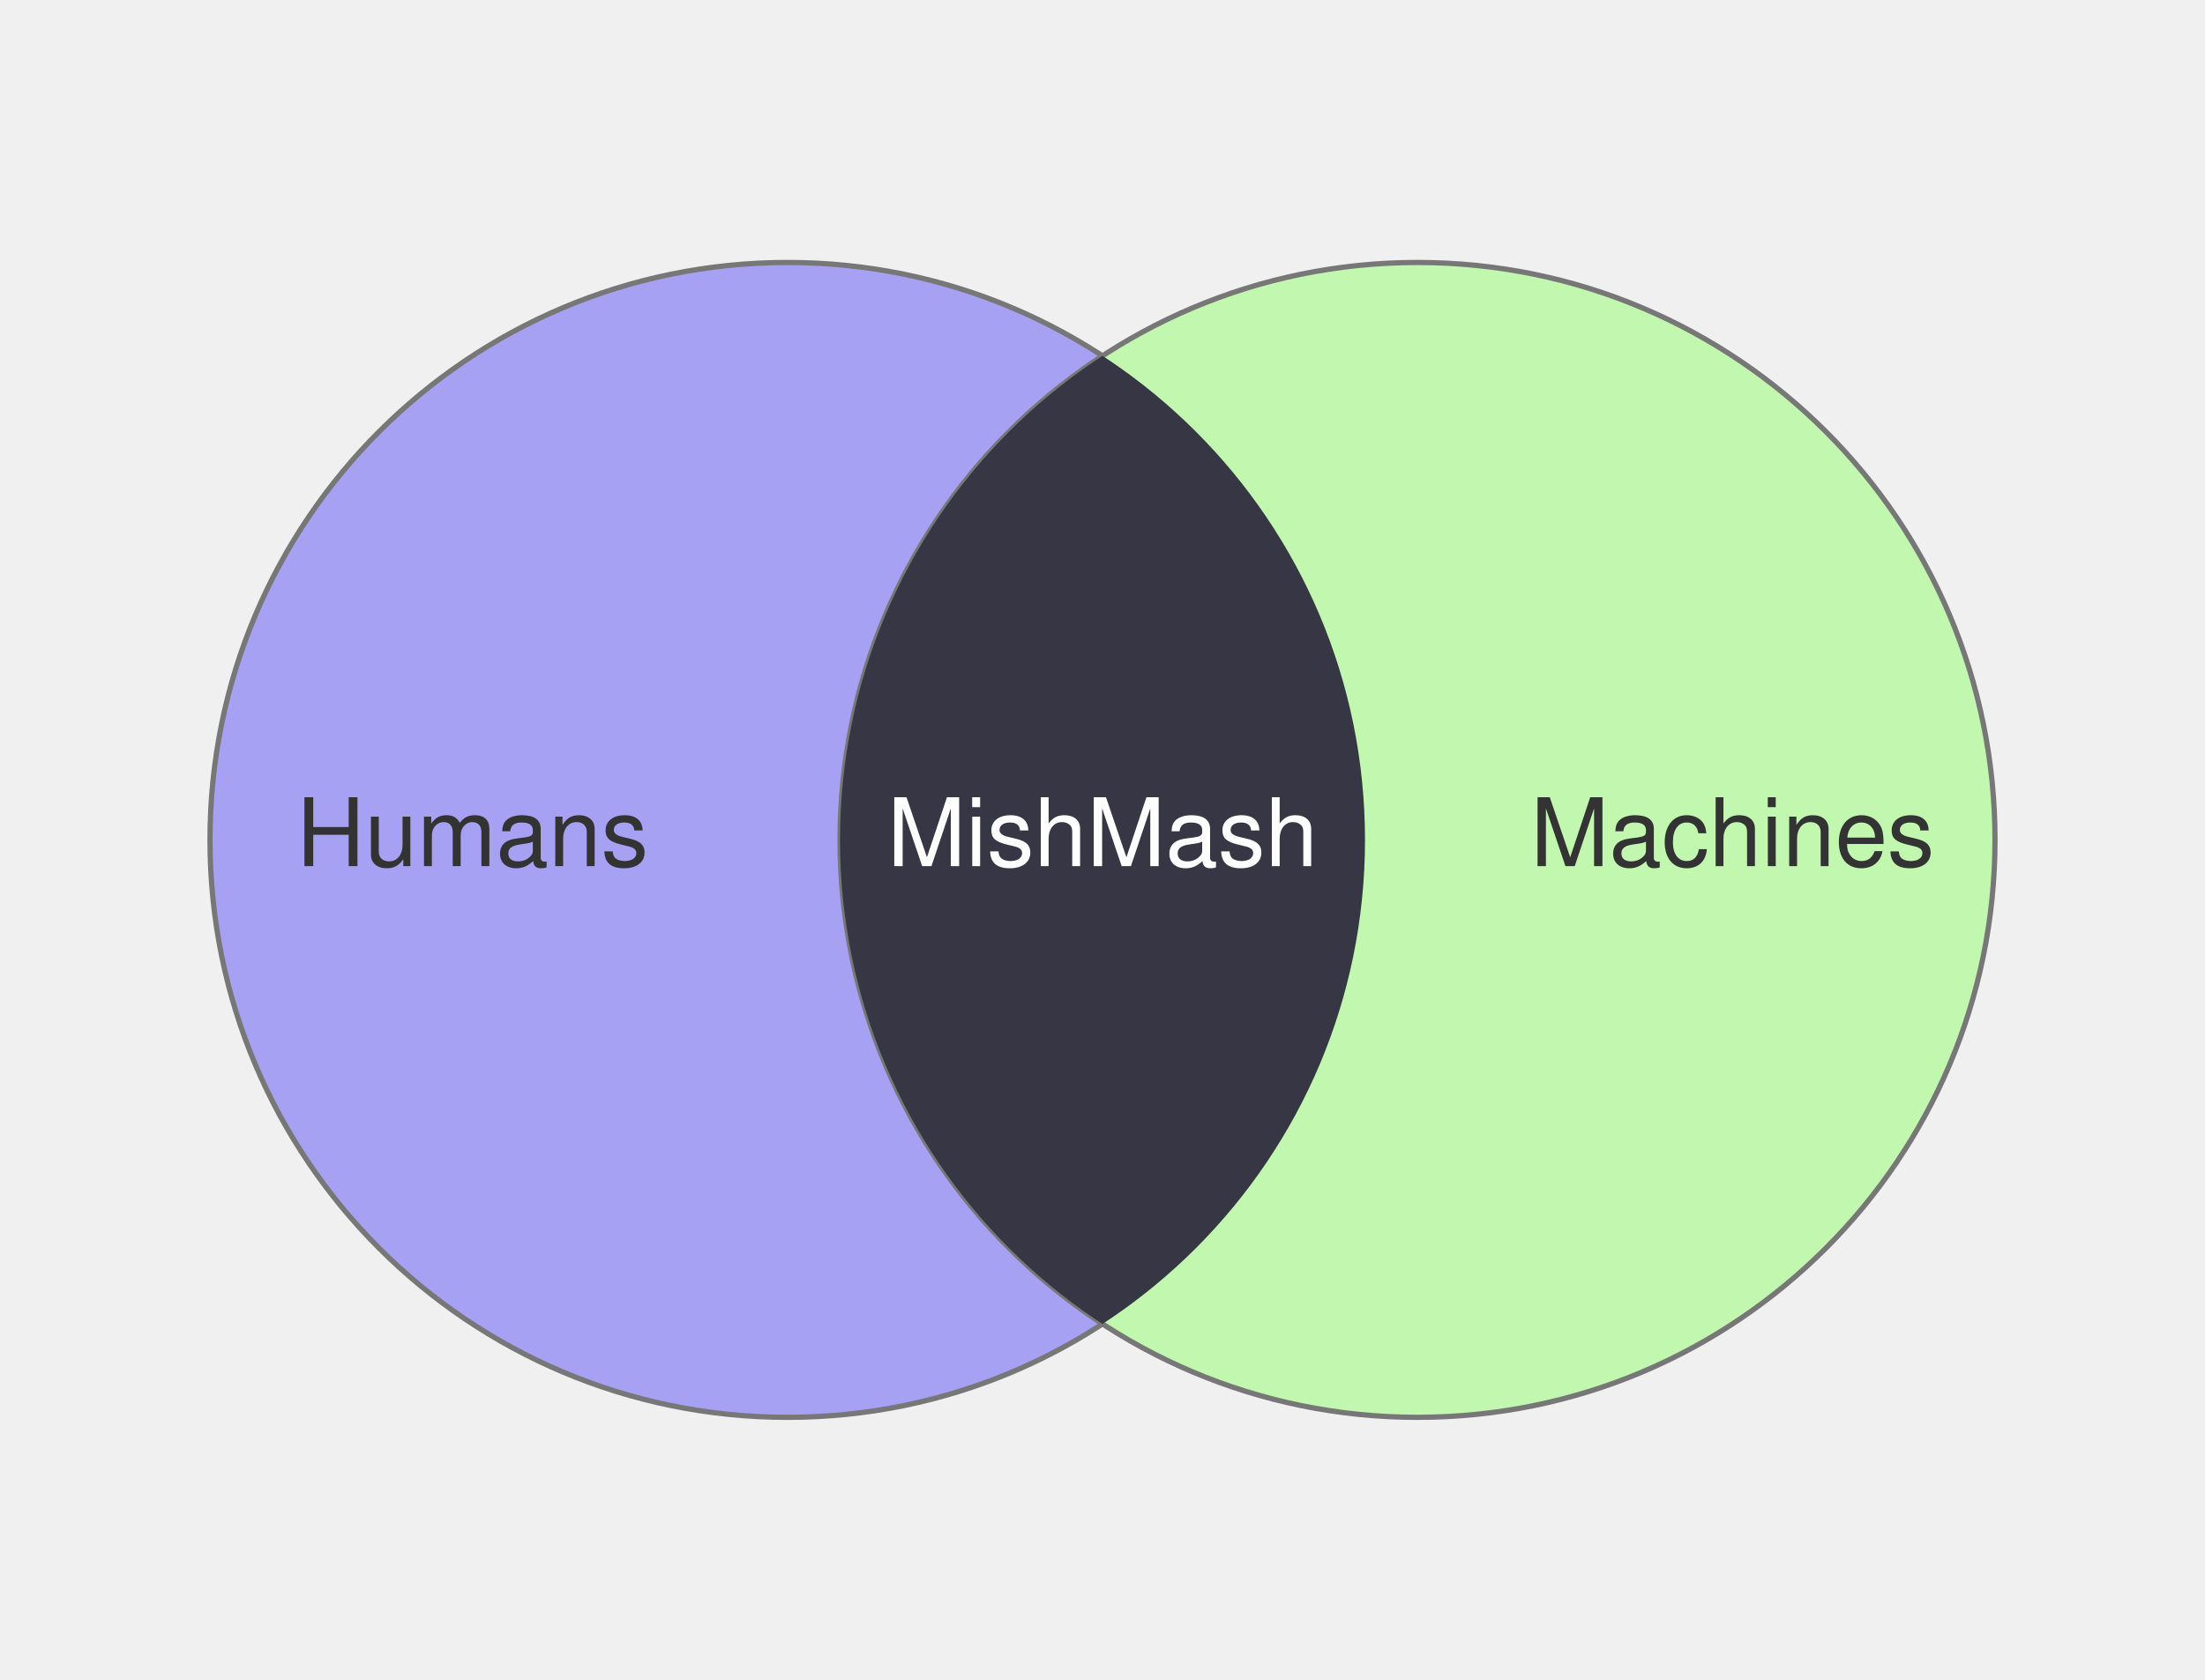
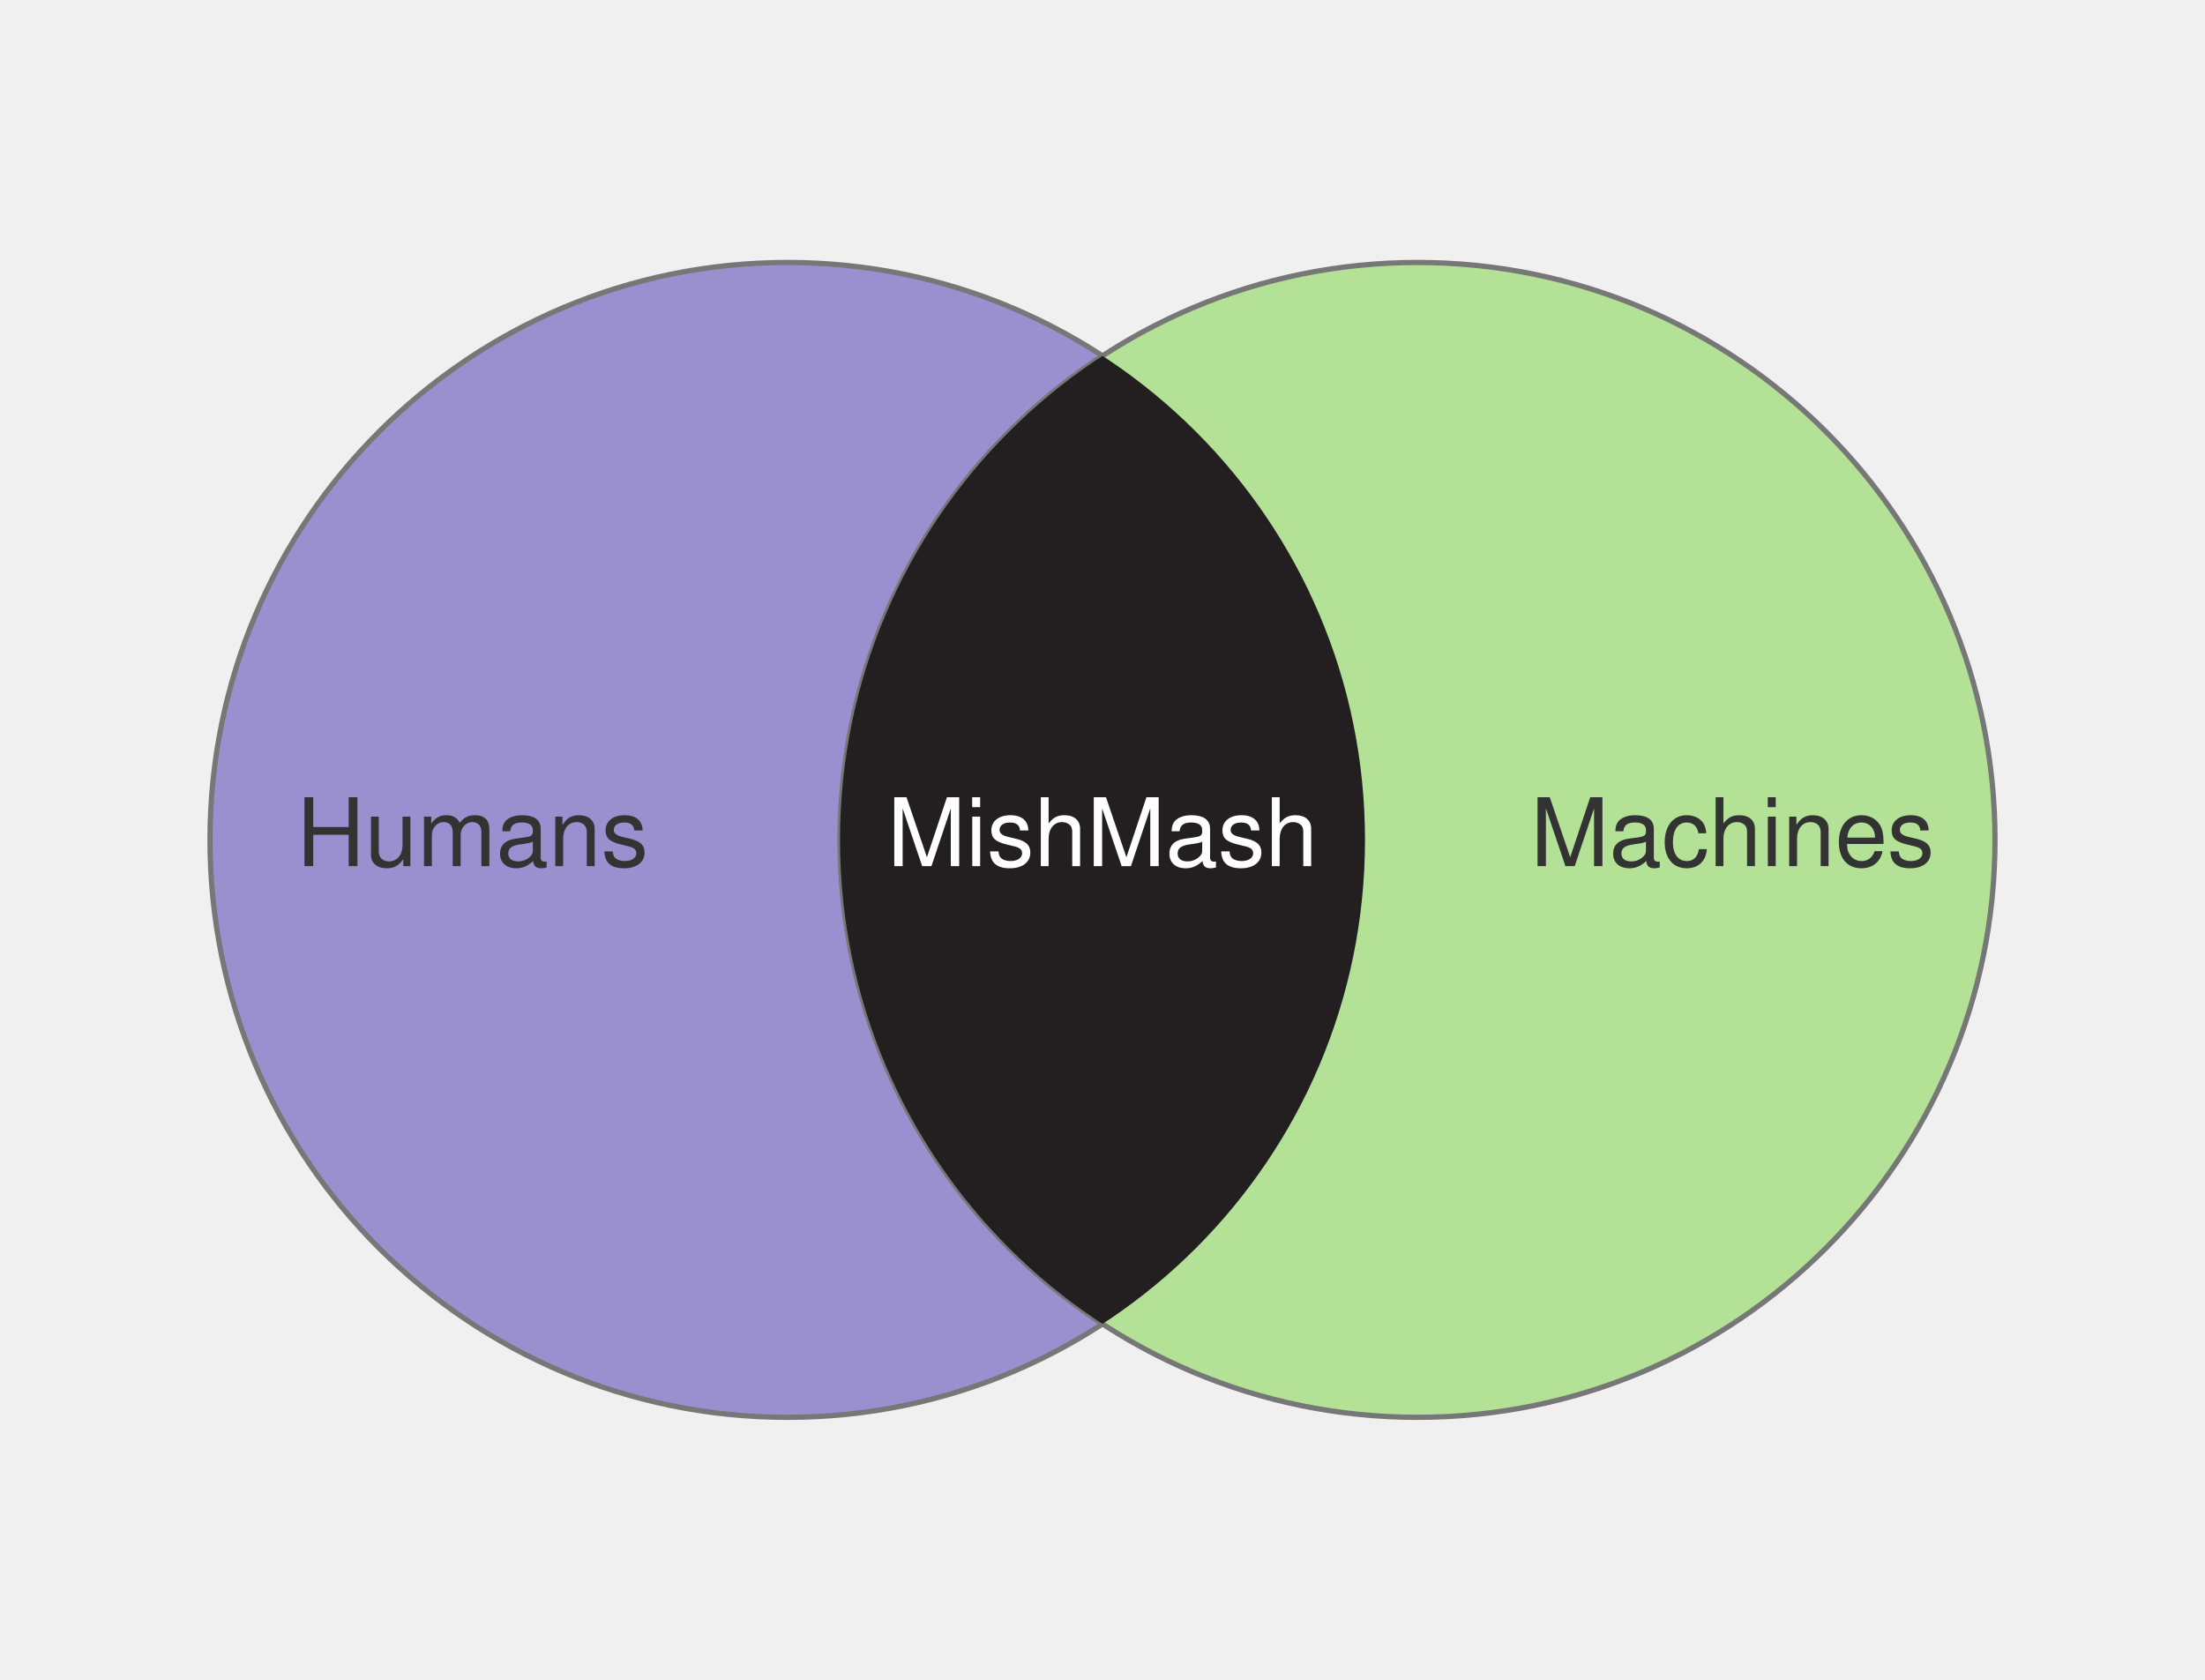
<svg xmlns="http://www.w3.org/2000/svg" width="420" height="320" viewBox="0 0 420 320">
-   <circle cx="150" cy="160" r="110" fill="#A7A1F4" stroke="#777" stroke-width="1" />
-   <circle cx="270" cy="160" r="110" fill="#C1F7AE" stroke="#777" stroke-width="1" />
+   <circle cx="150" cy="160" r="110" fill="#9a90cf" stroke="#777" stroke-width="1" />
+   <circle cx="270" cy="160" r="110" fill="#b3e297" stroke="#777" stroke-width="1" />
  <defs>
    <clipPath id="clip-left-gpt" clipPathUnits="userSpaceOnUse">
      <circle cx="150" cy="160" r="110" />
    </clipPath>
  </defs>
-   <circle cx="270" cy="160" r="110" fill="#363644" clip-path="url(#clip-left-gpt)" />
+   <circle cx="270" cy="160" r="110" fill="#231f20" clip-path="url(#clip-left-gpt)" />
  <text x="90" y="165" text-anchor="middle" font-family="Helvetica, Arial, sans-serif" font-size="18" fill="#333">
    Humans
  </text>
  <text x="330" y="165" text-anchor="middle" font-family="Helvetica, Arial, sans-serif" font-size="18" fill="#333">
    Machines
  </text>
  <text x="210" y="165" text-anchor="middle" font-family="Helvetica, Arial, sans-serif" font-size="18" fill="white">
    MishMash
  </text>
</svg>
